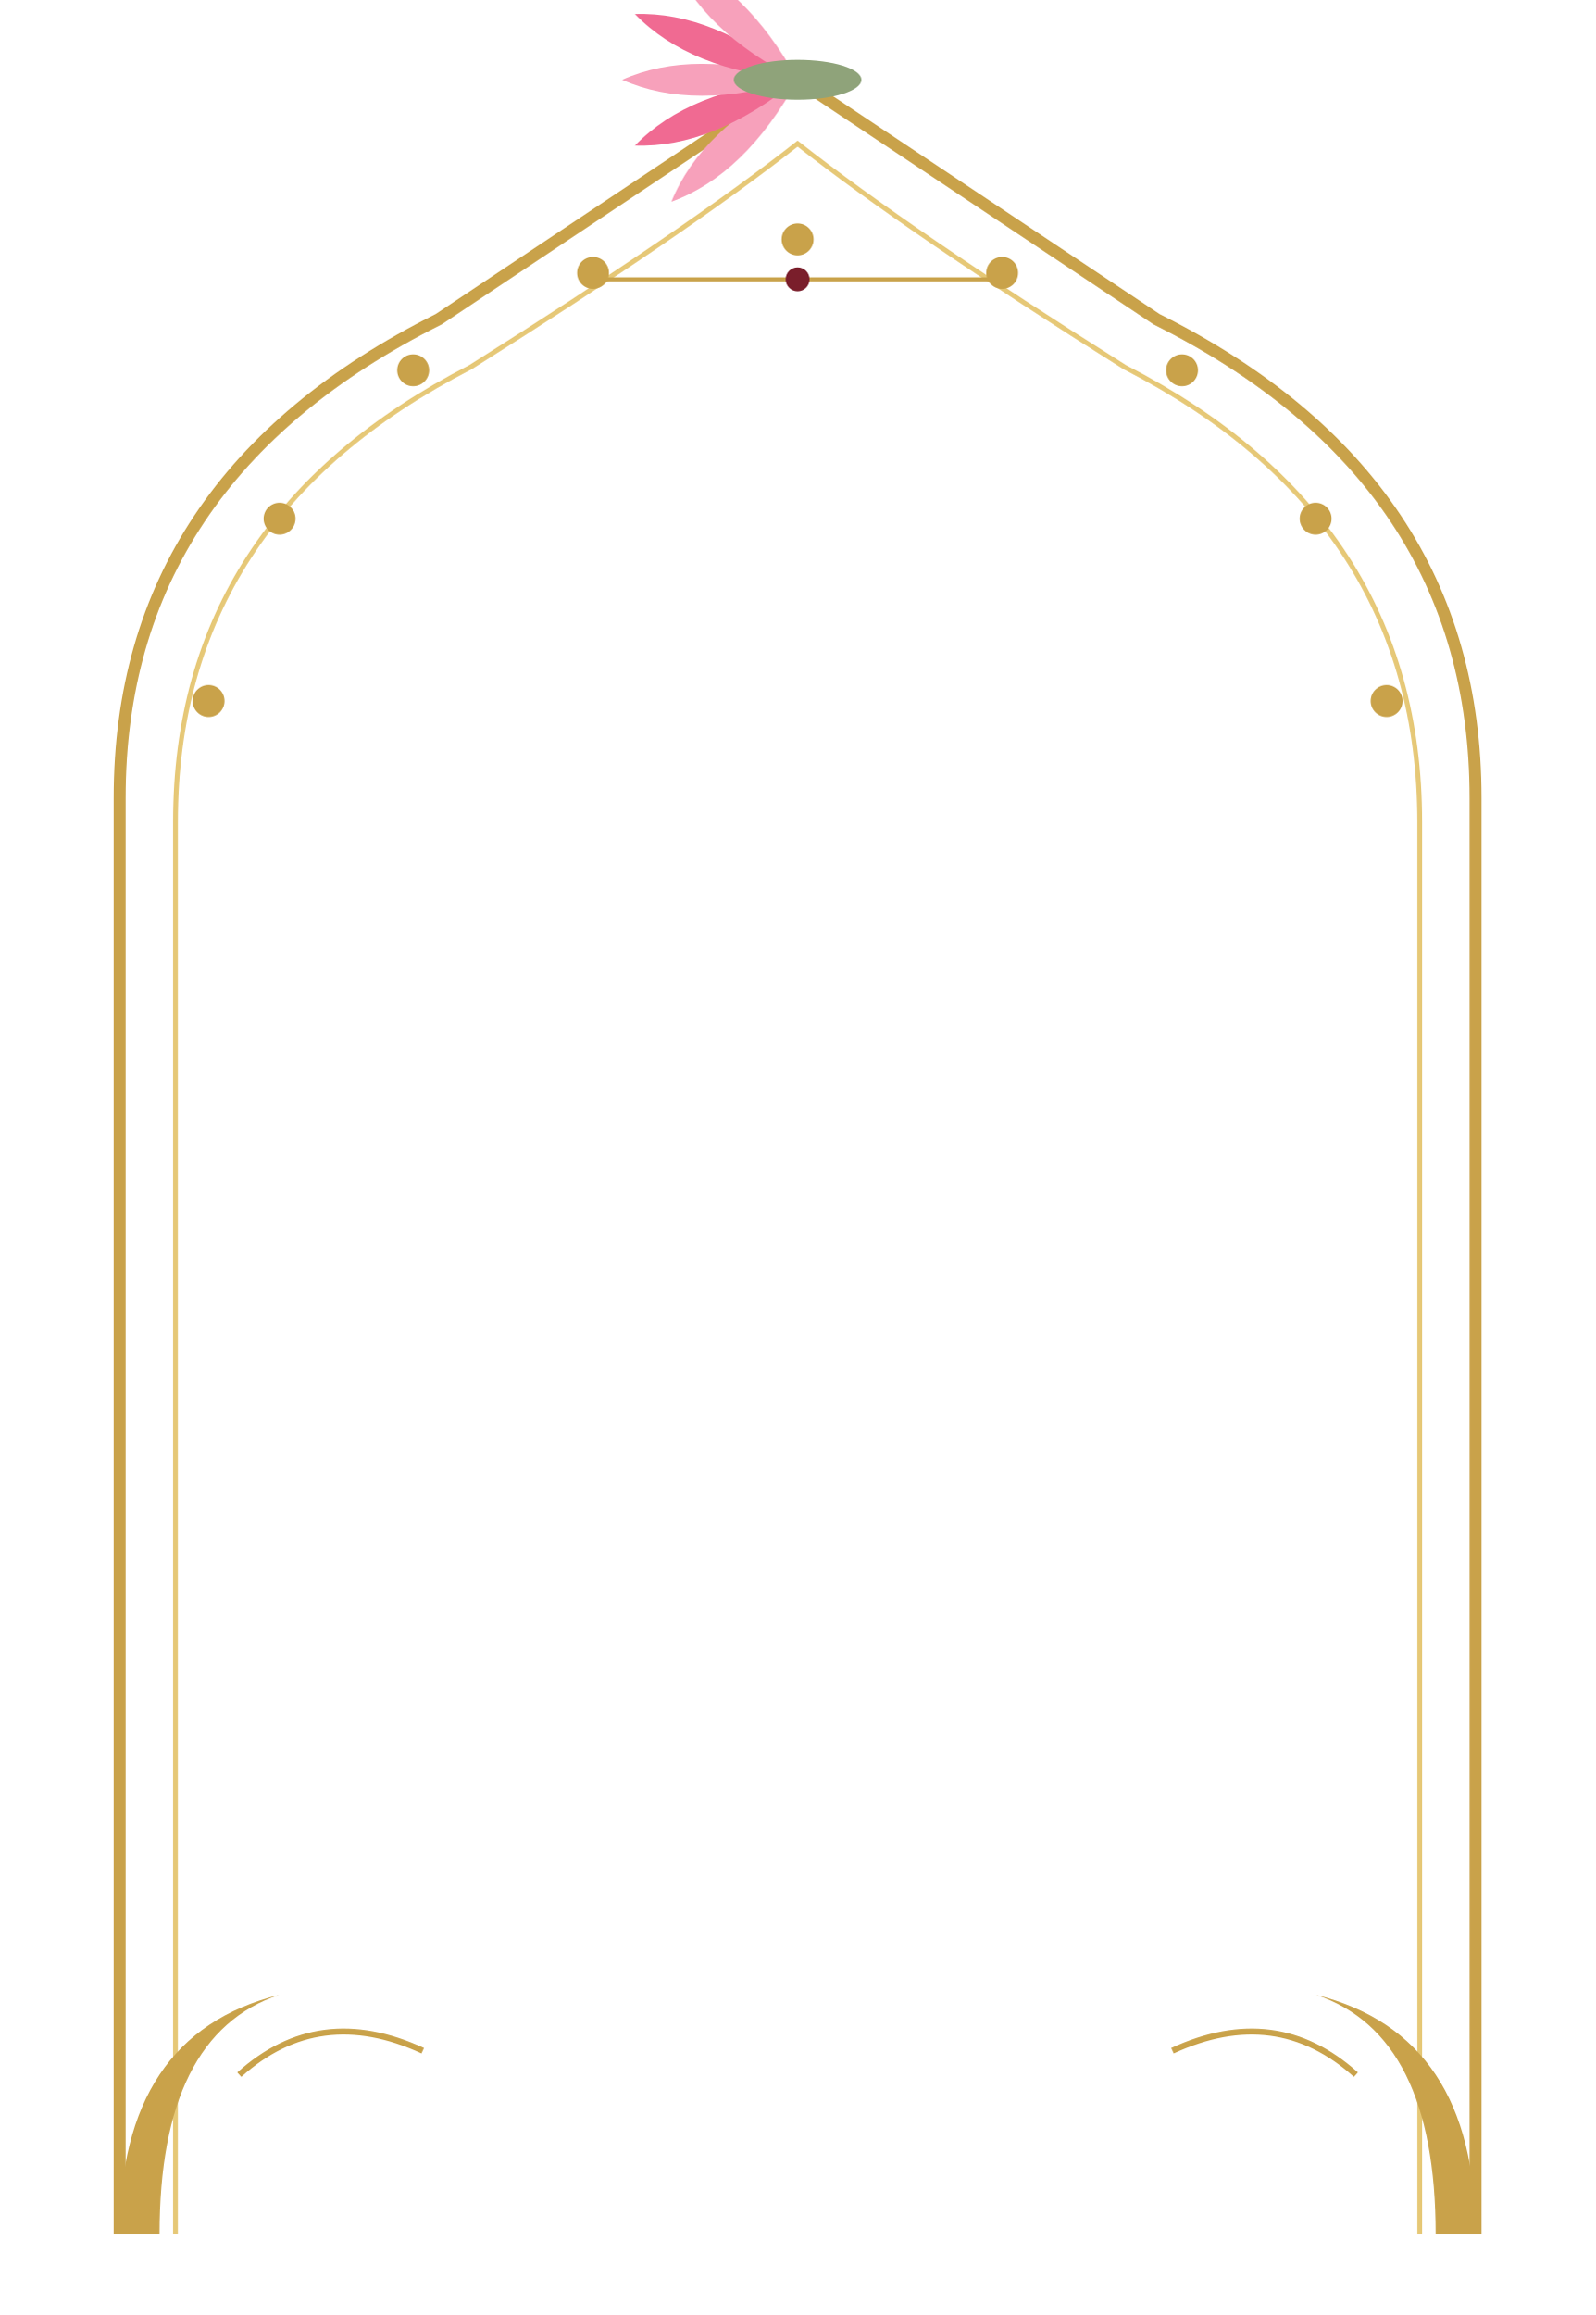
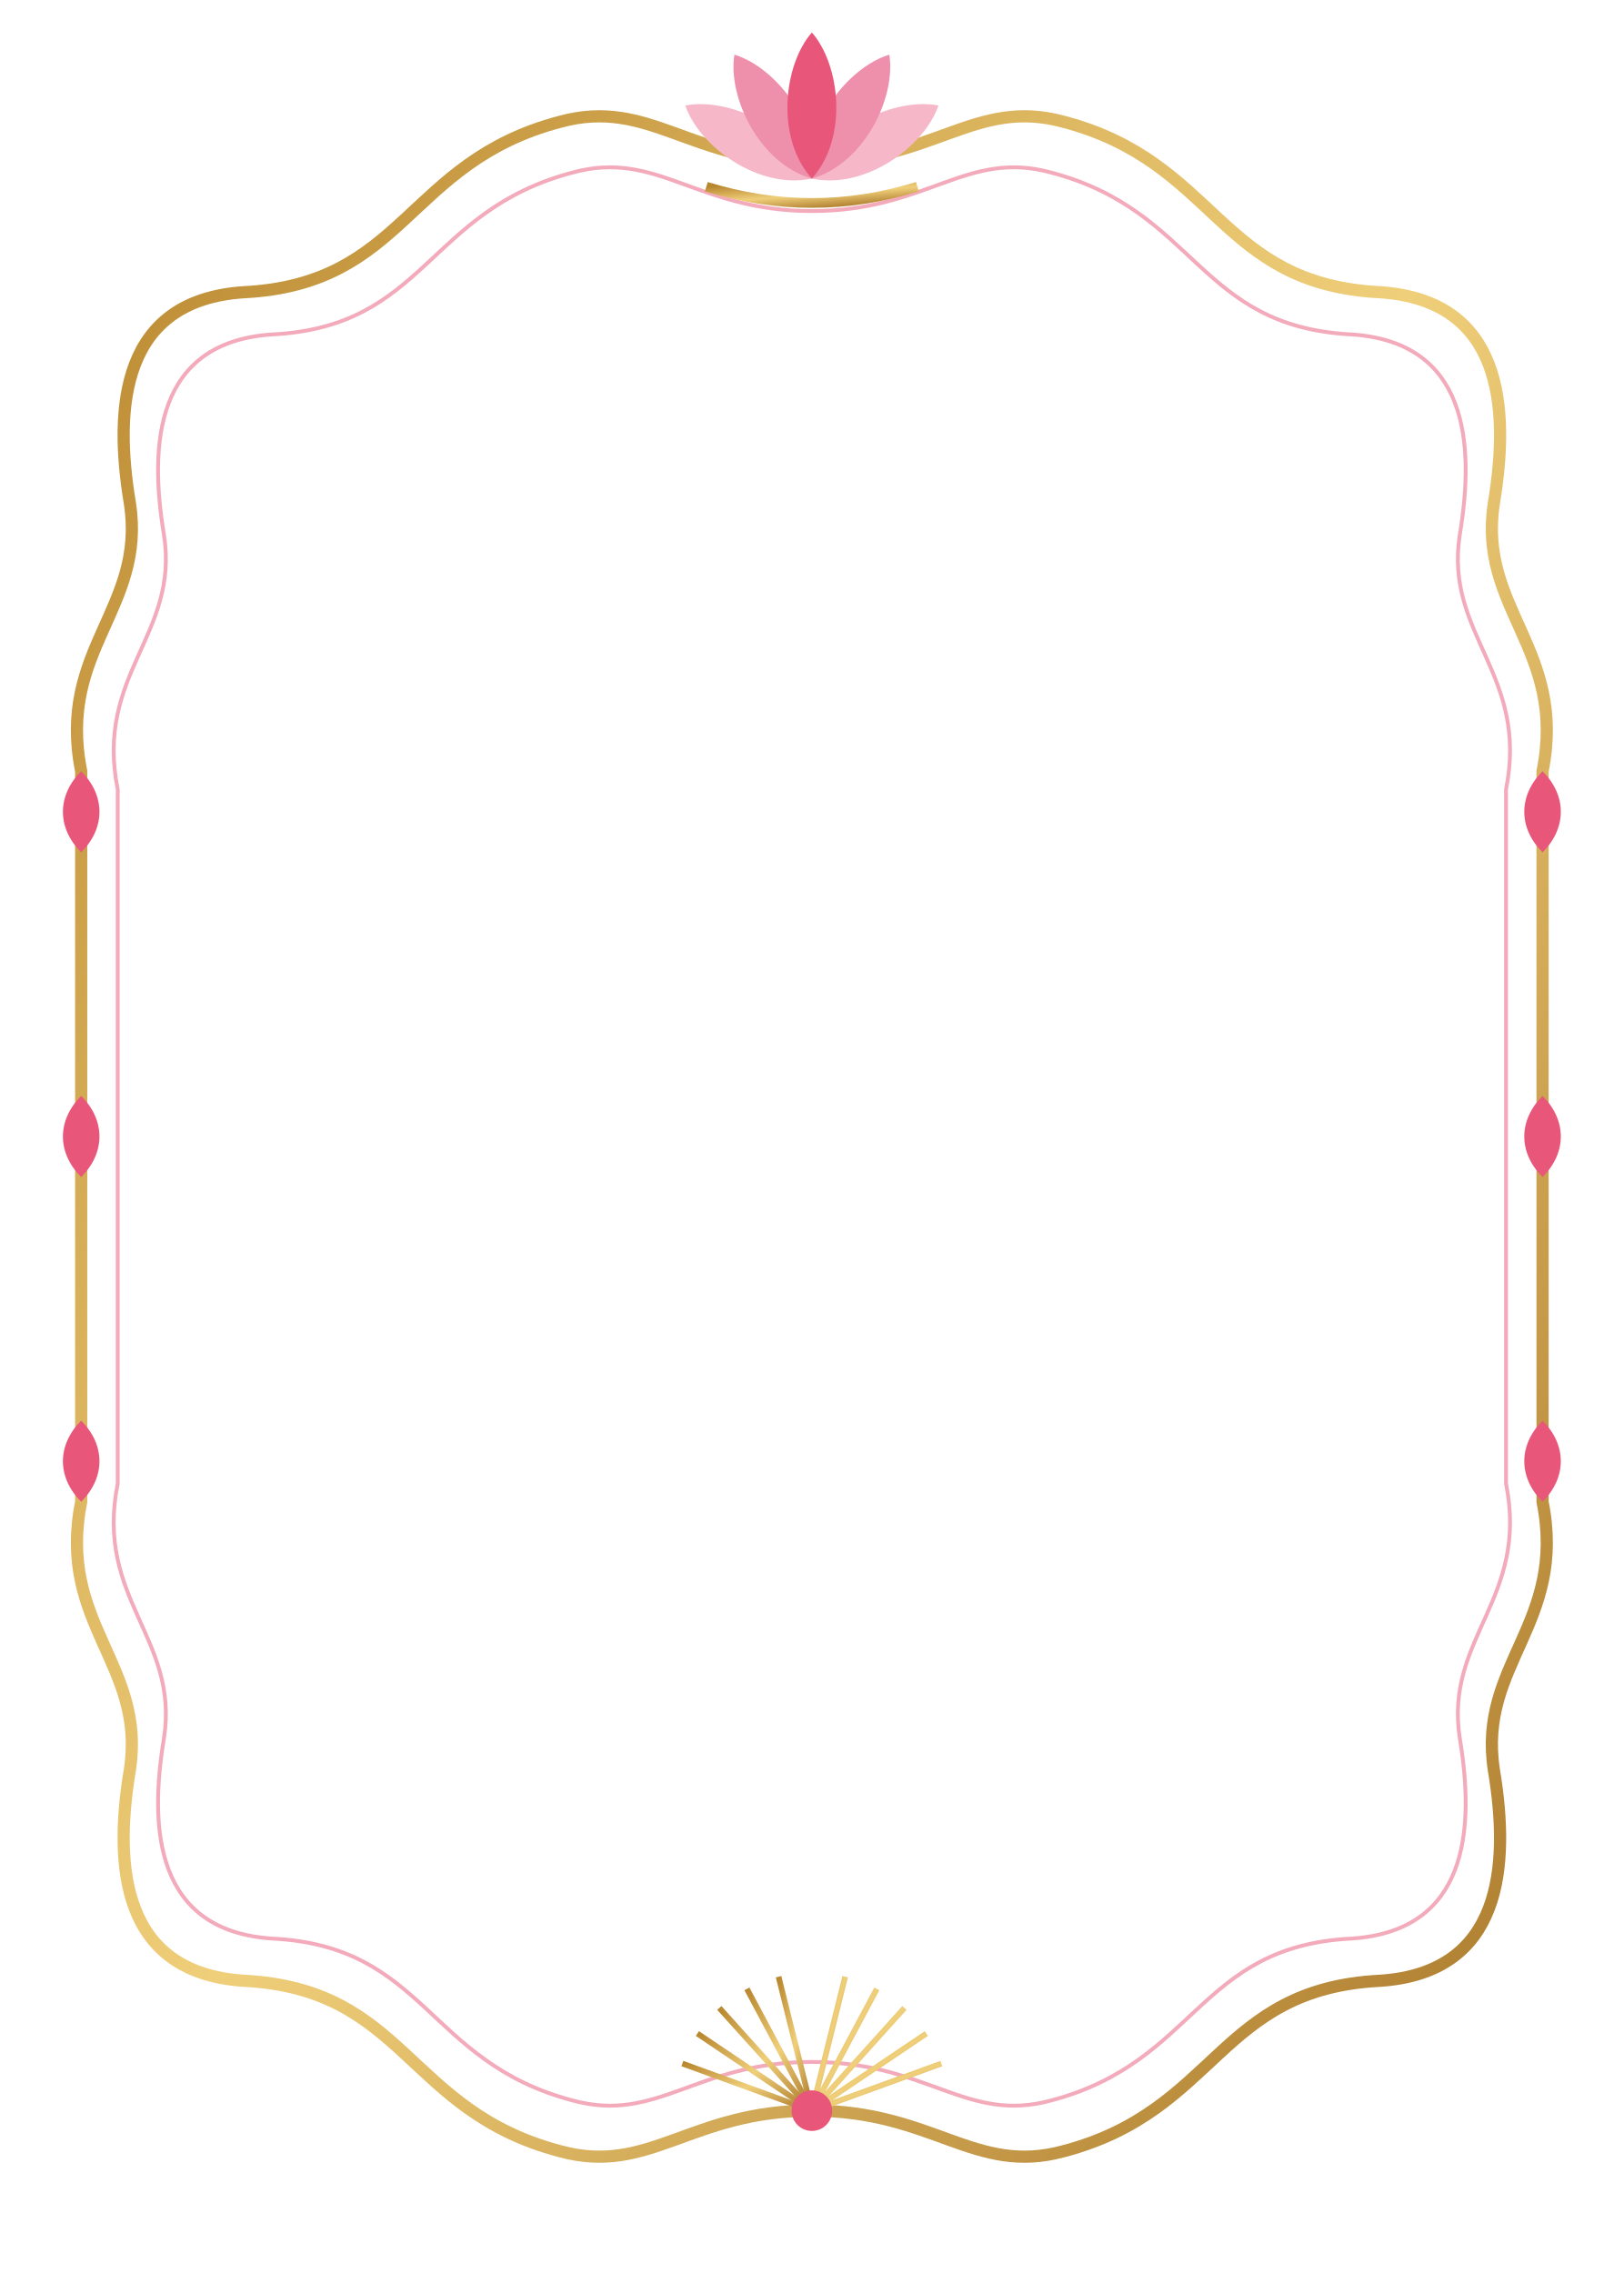
- <svg xmlns="http://www.w3.org/2000/svg" viewBox="0 0 400 580">
-   <path d="M30,560 V200 Q30,120 110,80 Q170,40 200,20 Q230,40 290,80 Q370,120 370,200 V560" fill="none" stroke="#c9a24a" stroke-width="3" />
-   <path d="M44,560 V206 Q44,130 118,92 Q172,58 200,36 Q228,58 282,92 Q356,130 356,206 V560" fill="none" stroke="#e6c877" stroke-width="1.2" />
-   <circle cx="52.3" cy="175.7" r="4" fill="#c9a24a" />
-   <circle cx="70.1" cy="130.0" r="4" fill="#c9a24a" />
-   <circle cx="103.6" cy="92.8" r="4" fill="#c9a24a" />
-   <circle cx="148.7" cy="68.4" r="4" fill="#c9a24a" />
-   <circle cx="200.0" cy="60.0" r="4" fill="#c9a24a" />
-   <circle cx="251.3" cy="68.4" r="4" fill="#c9a24a" />
-   <circle cx="296.4" cy="92.8" r="4" fill="#c9a24a" />
-   <circle cx="329.9" cy="130.0" r="4" fill="#c9a24a" />
-   <circle cx="347.7" cy="175.7" r="4" fill="#c9a24a" />
-   <g transform="translate(200,20)">
-     <path d="M0,0 q-8,-26 0,-44 q8,18 0,44z" fill="#f7a1bb" transform="rotate(-134)" />
-     <path d="M0,0 q-8,-26 0,-44 q8,18 0,44z" fill="#f06a92" transform="rotate(-112)" />
-     <path d="M0,0 q-8,-26 0,-44 q8,18 0,44z" fill="#f7a1bb" transform="rotate(-90)" />
-     <path d="M0,0 q-8,-26 0,-44 q8,18 0,44z" fill="#f06a92" transform="rotate(-68)" />
-     <path d="M0,0 q-8,-26 0,-44 q8,18 0,44z" fill="#f7a1bb" transform="rotate(-46)" />
-     <ellipse cx="0" cy="0" rx="16" ry="5" fill="#8fa37a" />
+ <svg xmlns="http://www.w3.org/2000/svg" viewBox="0 0 400 560" preserveAspectRatio="none">
+   <defs>
+     <linearGradient id="fg" x1="0" y1="0" x2="1" y2="1">
+       <stop offset="0" stop-color="#b8862e" />
+       <stop offset=".5" stop-color="#f0cf7a" />
+       <stop offset="1" stop-color="#a87628" />
+     </linearGradient>
+   </defs>
+   <path d="M200,40 C230,40 240,24 262,30 C300,40 300,70 340,72 C370,74 372,100 368,124 C364,150 386,160 380,190 L380,370 C386,400 364,410 368,436 C372,460 370,486 340,488 C300,490 300,520 262,530 C240,536 230,520 200,520 C170,520 160,536 138,530 C100,520 100,490 60,488 C30,486 28,460 32,436 C36,410 14,400 20,370 L20,190 C14,160 36,150 32,124 C28,100 30,74 60,72 C100,70 100,40 138,30 C160,24 170,40 200,40 Z" fill="none" stroke="url(#fg)" stroke-width="3" />
+   <path d="M200,40 C230,40 240,24 262,30 C300,40 300,70 340,72 C370,74 372,100 368,124 C364,150 386,160 380,190 L380,370 C386,400 364,410 368,436 C372,460 370,486 340,488 C300,490 300,520 262,530 C240,536 230,520 200,520 C170,520 160,536 138,530 C100,520 100,490 60,488 C30,486 28,460 32,436 C36,410 14,400 20,370 L20,190 C14,160 36,150 32,124 C28,100 30,74 60,72 C100,70 100,40 138,30 C160,24 170,40 200,40 Z" fill="none" stroke="#e8577a" stroke-width="1" opacity=".5" transform="translate(200 280) scale(.95) translate(-200 -280)" />
+   <path d="M20,190 C14,196 14,204 20,210 C26,204 26,196 20,190 Z" fill="#e8577a" />
+   <path d="M380,190 C374,196 374,204 380,210 C386,204 386,196 380,190 Z" fill="#e8577a" />
+   <path d="M20,270 C14,276 14,284 20,290 C26,284 26,276 20,270 Z" fill="#e8577a" />
+   <path d="M380,270 C374,276 374,284 380,290 C386,284 386,276 380,270 Z" fill="#e8577a" />
+   <path d="M20,350 C14,356 14,364 20,370 C26,364 26,356 20,350 Z" fill="#e8577a" />
+   <path d="M380,350 C374,356 374,364 380,370 C386,364 386,356 380,350 Z" fill="#e8577a" />
+   <g transform="translate(200,44)">
+     <path d="M0,0 C-9,-10 -7,-28 0,-36 C7,-28 9,-10 0,0 Z" fill="#f6b7c8" transform="rotate(-60)" />
+     <path d="M0,0 C-9,-10 -7,-28 0,-36 C7,-28 9,-10 0,0 Z" fill="#f6b7c8" transform="rotate(60)" />
+     <path d="M0,0 C-9,-10 -7,-28 0,-36 C7,-28 9,-10 0,0 Z" fill="#ee8fab" transform="rotate(-32)" />
+     <path d="M0,0 C-9,-10 -7,-28 0,-36 C7,-28 9,-10 0,0 Z" fill="#ee8fab" transform="rotate(32)" />
+     <path d="M0,0 C-9,-10 -7,-28 0,-36 C7,-28 9,-10 0,0 Z" fill="#e8577a" transform="rotate(0)" />
+     <path d="M-26,2 Q0,10 26,2" stroke="url(#fg)" stroke-width="2.4" fill="none" />
  </g>
-   <path d="M150,70 H250" stroke="#c9a24a" stroke-width="1" />
-   <circle cx="200" cy="70" r="3" fill="#7a1e2b" />
-   <g transform="translate(200,0) scale(1,1) translate(-200,0)">
-     <path d="M30,560 q0,-50 40,-60 q-30,10 -30,60" fill="#c9a24a" />
-     <path d="M60,520 q20,-18 46,-6" fill="none" stroke="#c9a24a" stroke-width="1.5" />
-   </g>
-   <g transform="translate(200,0) scale(-1,1) translate(-200,0)">
-     <path d="M30,560 q0,-50 40,-60 q-30,10 -30,60" fill="#c9a24a" />
-     <path d="M60,520 q20,-18 46,-6" fill="none" stroke="#c9a24a" stroke-width="1.5" />
+   <g transform="translate(200,520)">
+     <line x1="0" y1="0" x2="31.9" y2="-11.6" stroke="url(#fg)" stroke-width="1.4" />
+     <line x1="0" y1="0" x2="28.2" y2="-19.0" stroke="url(#fg)" stroke-width="1.4" />
+     <line x1="0" y1="0" x2="22.8" y2="-25.3" stroke="url(#fg)" stroke-width="1.4" />
+     <line x1="0" y1="0" x2="16.0" y2="-30.0" stroke="url(#fg)" stroke-width="1.4" />
+     <line x1="0" y1="0" x2="8.2" y2="-33.0" stroke="url(#fg)" stroke-width="1.4" />
+     <line x1="0" y1="0" x2="0.0" y2="-34.0" stroke="url(#fg)" stroke-width="1.4" />
+     <line x1="0" y1="0" x2="-8.2" y2="-33.0" stroke="url(#fg)" stroke-width="1.4" />
+     <line x1="0" y1="0" x2="-16.0" y2="-30.0" stroke="url(#fg)" stroke-width="1.4" />
+     <line x1="0" y1="0" x2="-22.8" y2="-25.3" stroke="url(#fg)" stroke-width="1.4" />
+     <line x1="0" y1="0" x2="-28.2" y2="-19.0" stroke="url(#fg)" stroke-width="1.4" />
+     <line x1="0" y1="0" x2="-31.9" y2="-11.6" stroke="url(#fg)" stroke-width="1.4" />
+     <circle r="5" fill="#e8577a" />
  </g>
</svg>
